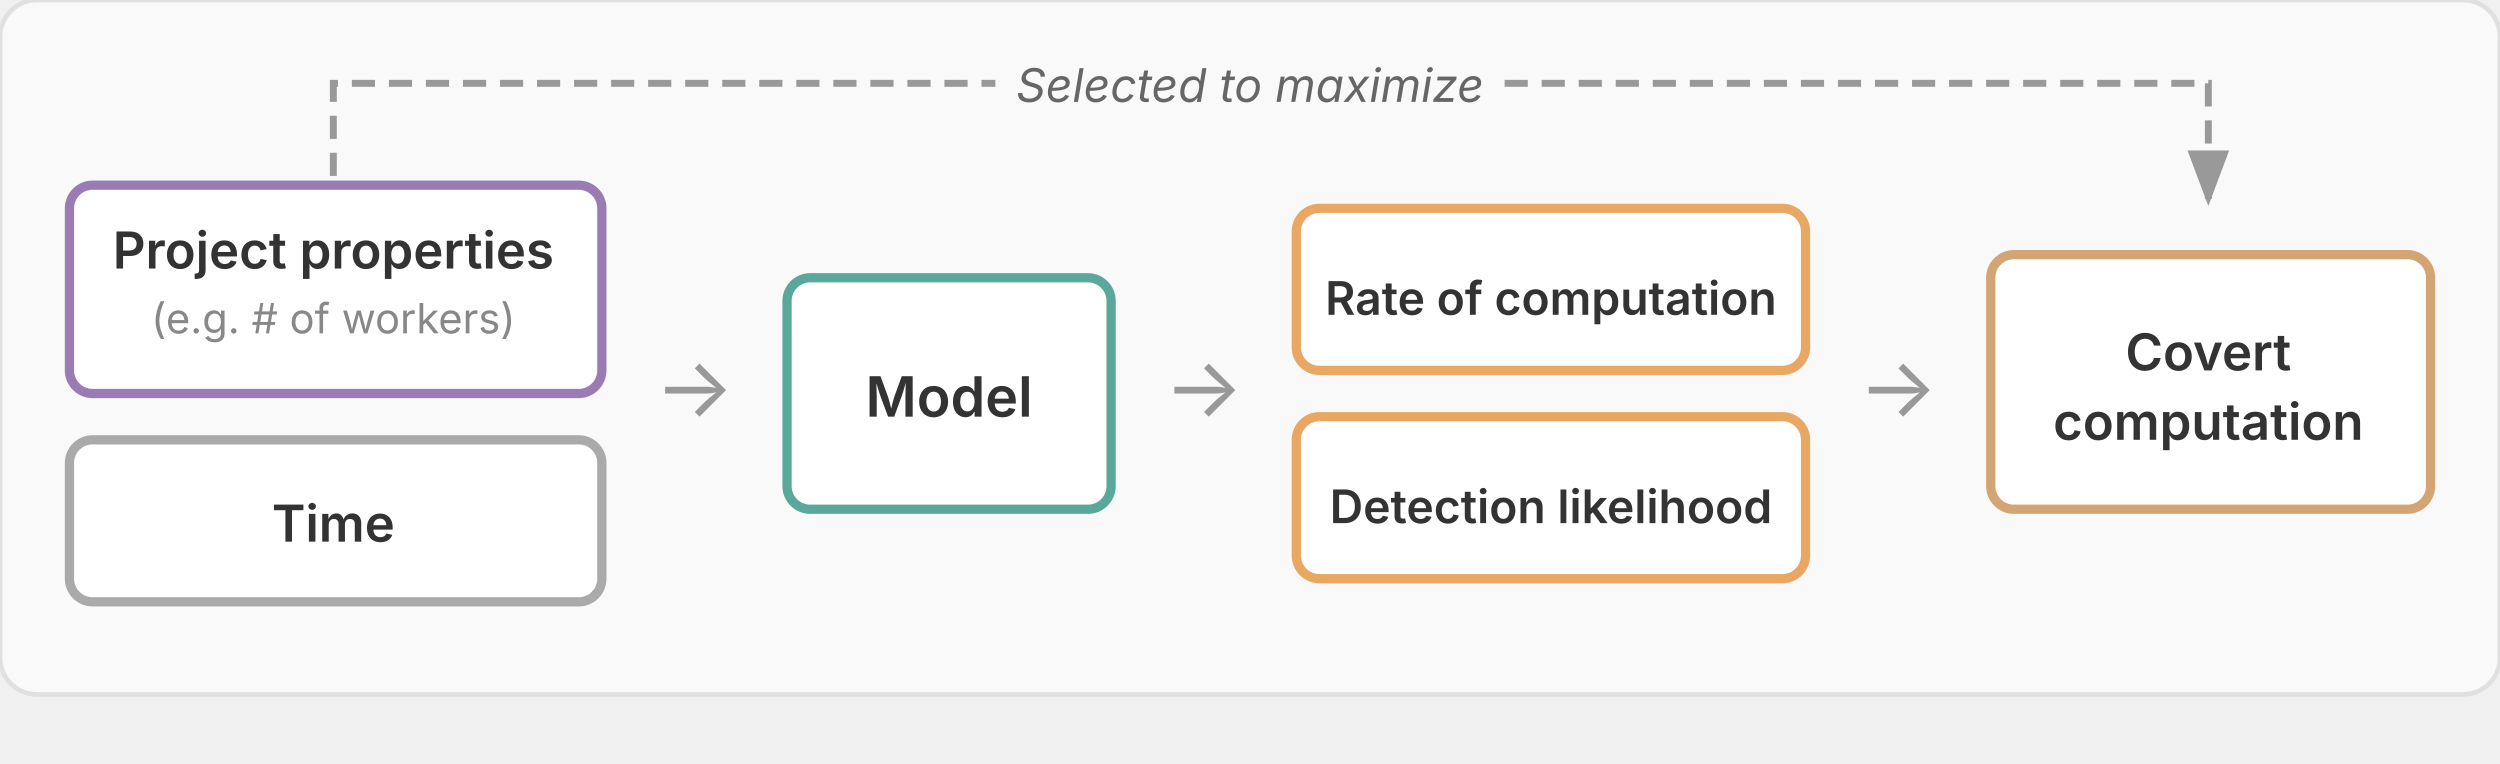
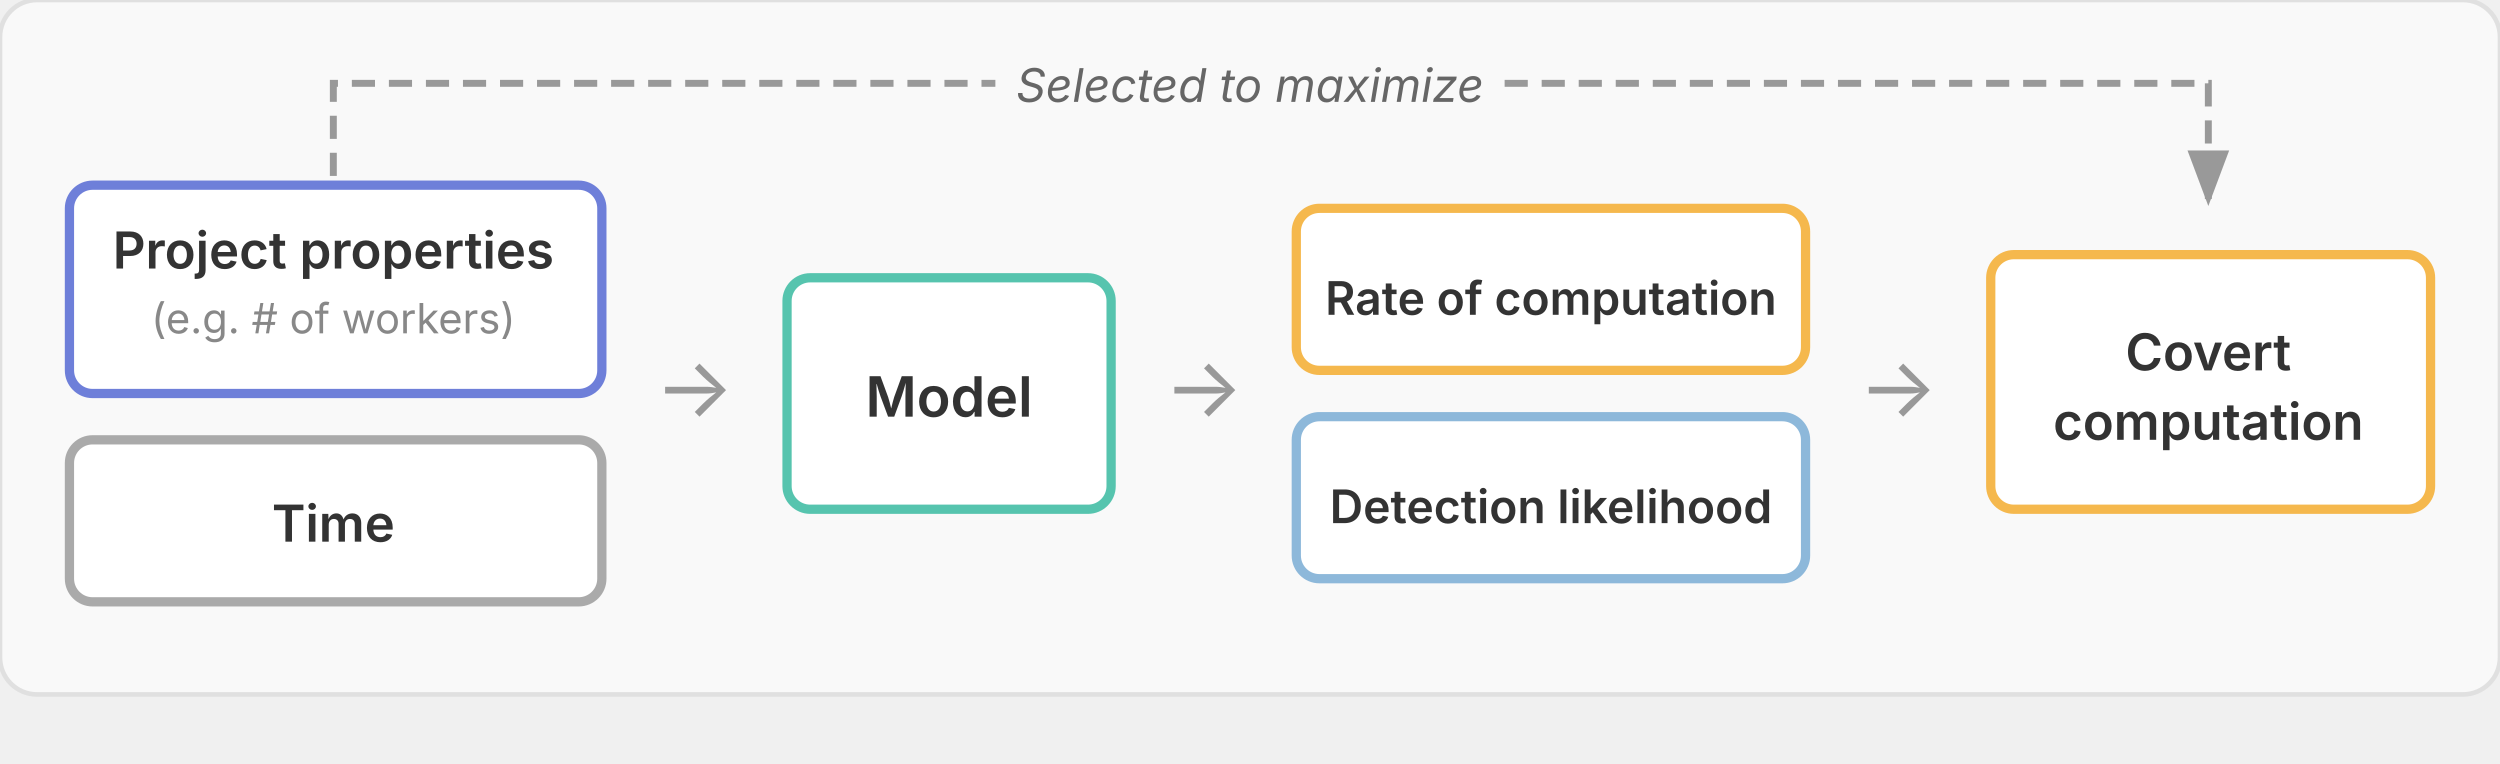
<svg xmlns="http://www.w3.org/2000/svg" viewBox="0 0 540 165" preserveAspectRatio="xMidYMin meet">
  <defs>
    <marker id="arrowhead" markerWidth="8" markerHeight="6" refX="7" refY="3" orient="auto">
      <polygon points="0 0, 8 3, 0 6" fill="#999" />
    </marker>
  </defs>
  <rect x="0" y="0" width="540" height="150" rx="8" fill="#f9f9f9" stroke="#e0e0e0" stroke-width="1" />
  <text x="270" y="22" text-anchor="middle" font-size="10" font-style="italic" fill="#666" font-family="system-ui, -apple-system, sans-serif">Selected to maximize</text>
  <path d="M 72 38 L 72 18 L 215 18" stroke="#999" stroke-width="1.5" fill="none" stroke-dasharray="5,3" />
  <path d="M 325 18 L 477 18 L 477 43" stroke="#999" stroke-width="1.5" fill="none" stroke-dasharray="5,3" marker-end="url(#arrowhead)" />
-   <rect x="15" y="40" width="115" height="45" rx="5" fill="white" stroke="#9B7BB3" stroke-width="2" />
+   <rect x="15" y="40" width="115" height="45" rx="5" fill="white" stroke="#6E7FD9" stroke-width="2" />
  <text x="72" y="58" text-anchor="middle" font-size="11" font-weight="600" fill="#333" font-family="system-ui, -apple-system, sans-serif">Project properties</text>
  <text x="72" y="72" text-anchor="middle" font-size="9" fill="#888" font-family="system-ui, -apple-system, sans-serif">(e.g. # of workers)</text>
  <rect x="15" y="95" width="115" height="35" rx="5" fill="white" stroke="#aaa" stroke-width="2" />
  <text x="72" y="117" text-anchor="middle" font-size="11" font-weight="600" fill="#333" font-family="system-ui, -apple-system, sans-serif">Time</text>
  <text x="150" y="90" text-anchor="middle" font-size="18" fill="#999" font-family="system-ui, -apple-system, sans-serif">→</text>
-   <rect x="170" y="60" width="70" height="50" rx="5" fill="white" stroke="#5AA89B" stroke-width="2" />
+   <rect x="170" y="60" width="70" height="50" rx="5" fill="white" stroke="#56C4AE" stroke-width="2" />
  <text x="205" y="90" text-anchor="middle" font-size="12" font-weight="600" fill="#333" font-family="system-ui, -apple-system, sans-serif">Model</text>
  <text x="260" y="90" text-anchor="middle" font-size="18" fill="#999" font-family="system-ui, -apple-system, sans-serif">→</text>
-   <rect x="280" y="45" width="110" height="35" rx="5" fill="white" stroke="#E8A863" stroke-width="2" />
+   <rect x="280" y="45" width="110" height="35" rx="5" fill="white" stroke="#F5B84D" stroke-width="2" />
  <text x="335" y="68" text-anchor="middle" font-size="10" font-weight="600" fill="#333" font-family="system-ui, -apple-system, sans-serif">Rate of computation</text>
-   <rect x="280" y="90" width="110" height="35" rx="5" fill="white" stroke="#E8A863" stroke-width="2" />
+   <rect x="280" y="90" width="110" height="35" rx="5" fill="white" stroke="#8DB8DA" stroke-width="2" />
  <text x="335" y="113" text-anchor="middle" font-size="10" font-weight="600" fill="#333" font-family="system-ui, -apple-system, sans-serif">Detection likelihood</text>
  <text x="410" y="90" text-anchor="middle" font-size="18" fill="#999" font-family="system-ui, -apple-system, sans-serif">→</text>
-   <rect x="430" y="55" width="95" height="55" rx="5" fill="white" stroke="#D4A574" stroke-width="2" />
+   <rect x="430" y="55" width="95" height="55" rx="5" fill="white" stroke="#F5B84D" stroke-width="2" />
  <text x="477" y="80" text-anchor="middle" font-size="11" font-weight="600" fill="#333" font-family="system-ui, -apple-system, sans-serif">Covert</text>
  <text x="477" y="95" text-anchor="middle" font-size="11" font-weight="600" fill="#333" font-family="system-ui, -apple-system, sans-serif">computation</text>
</svg>
